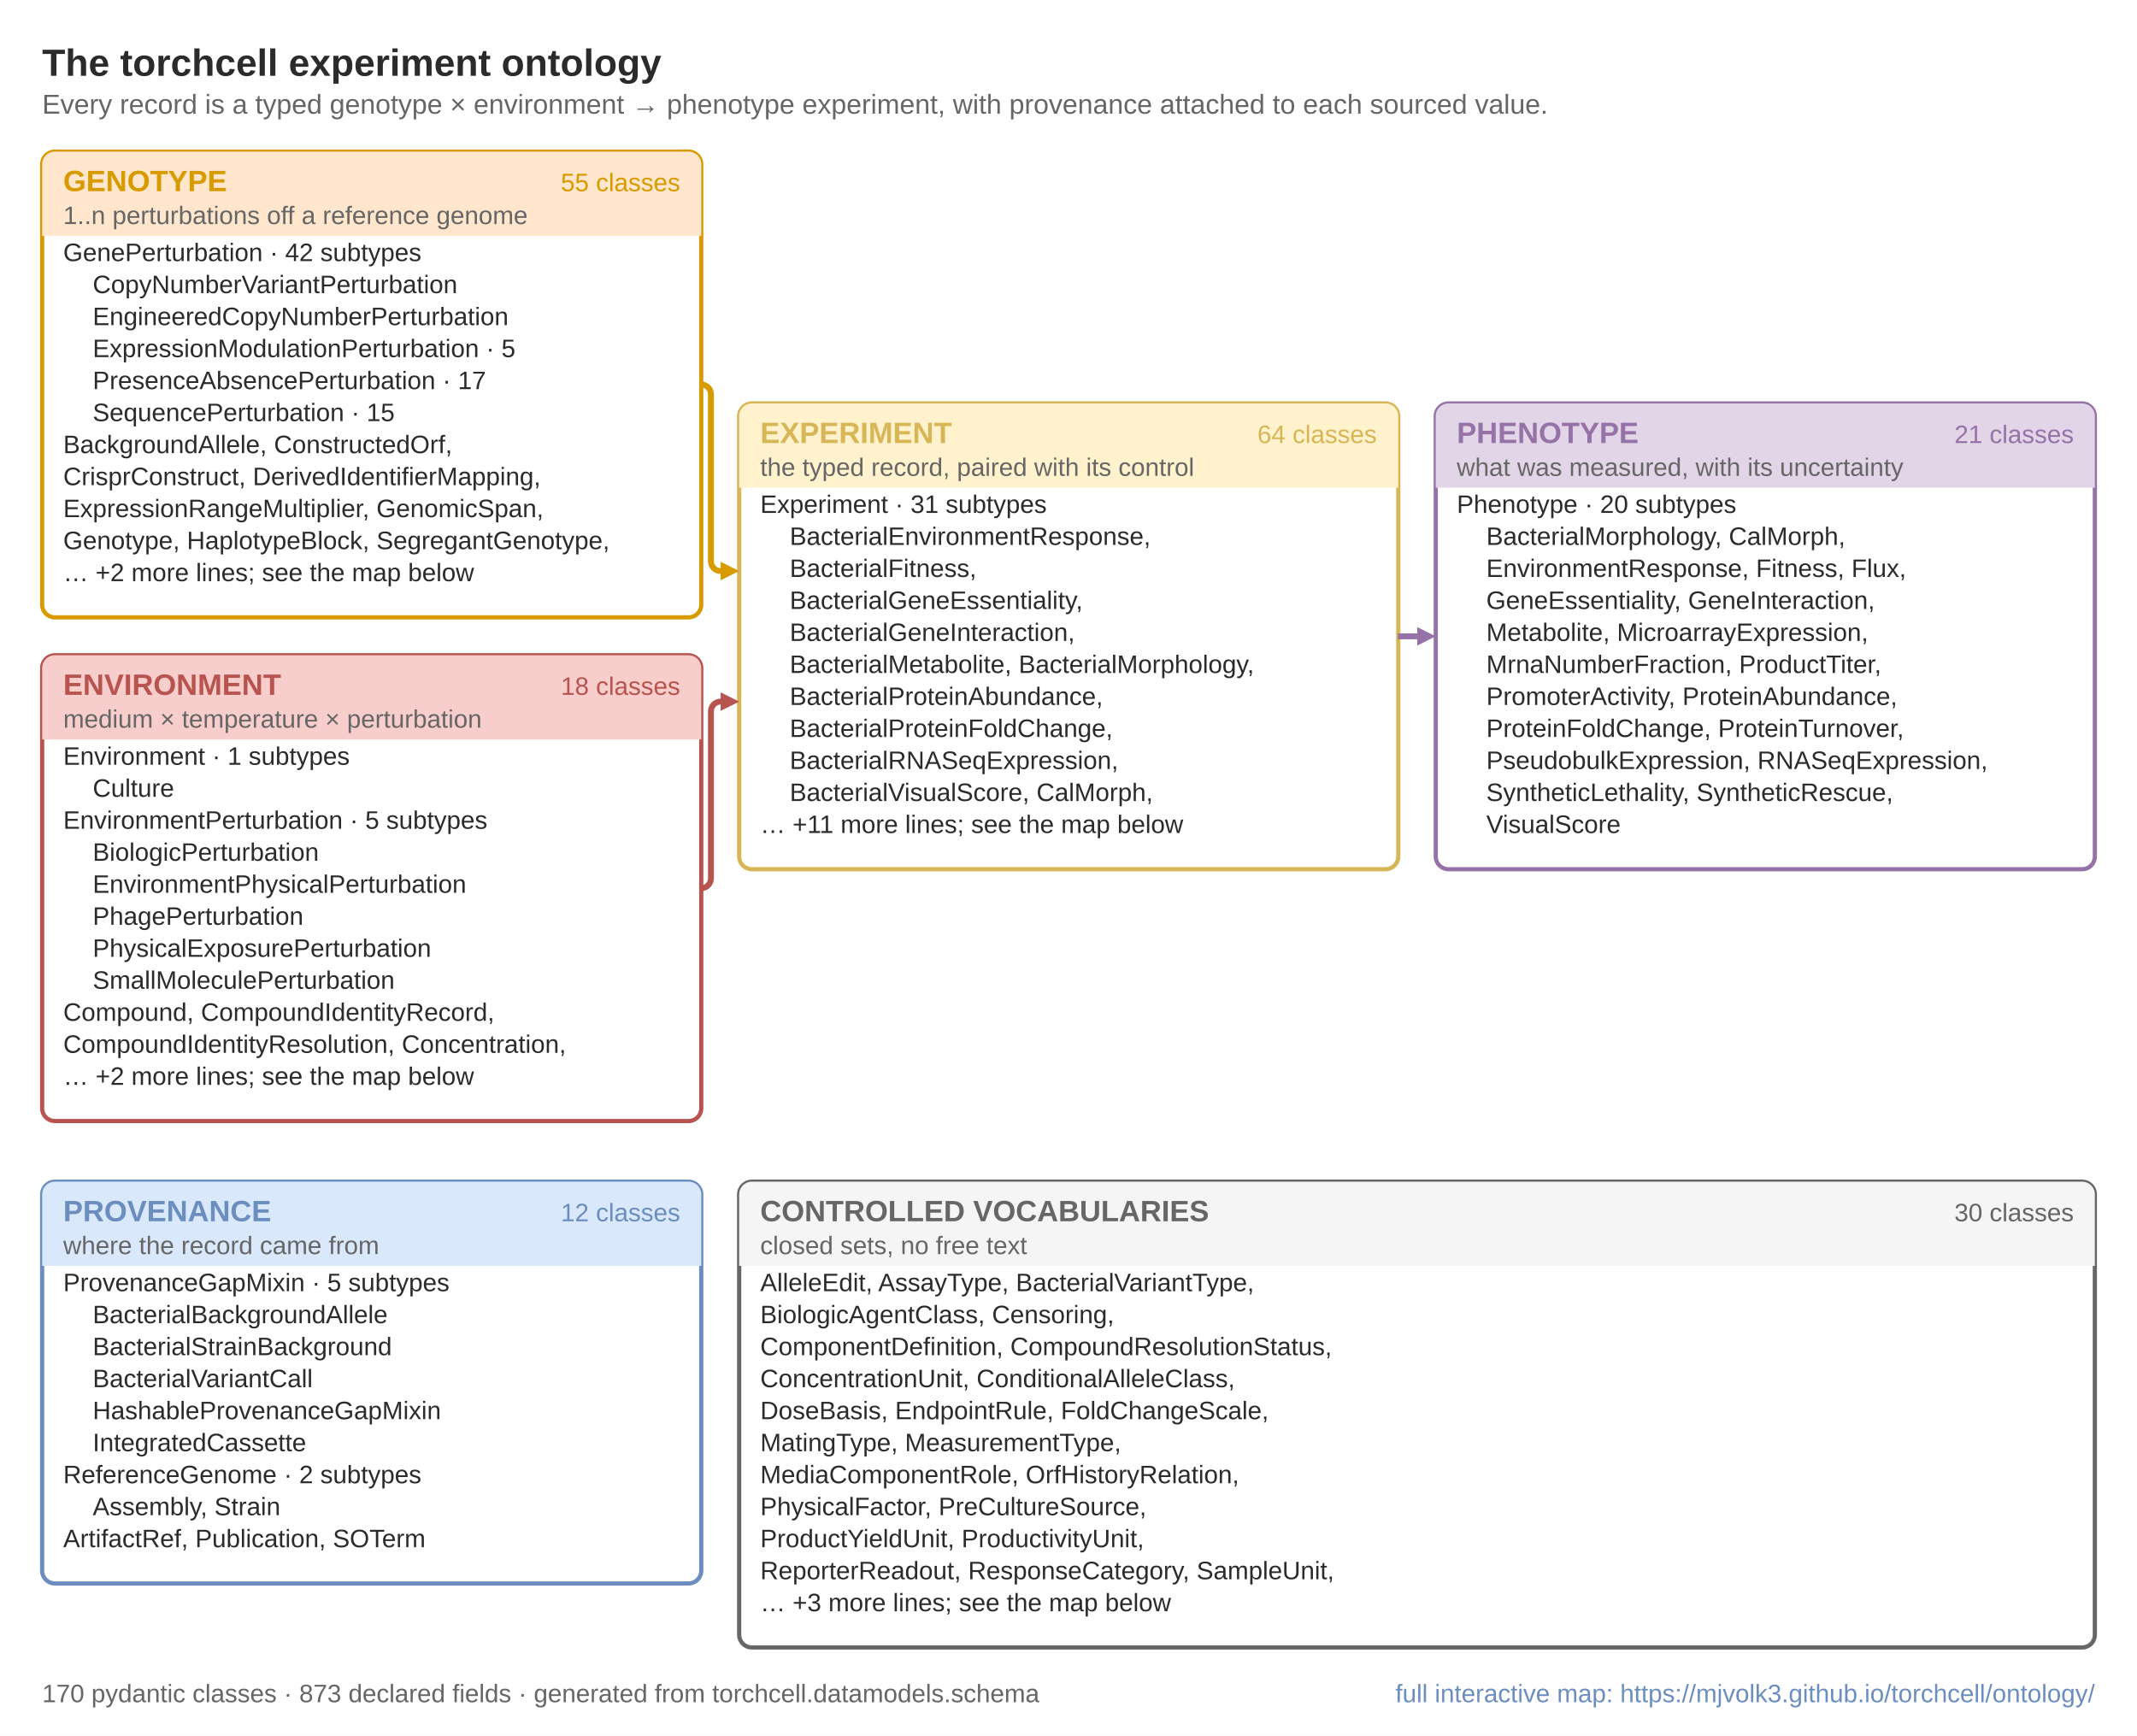
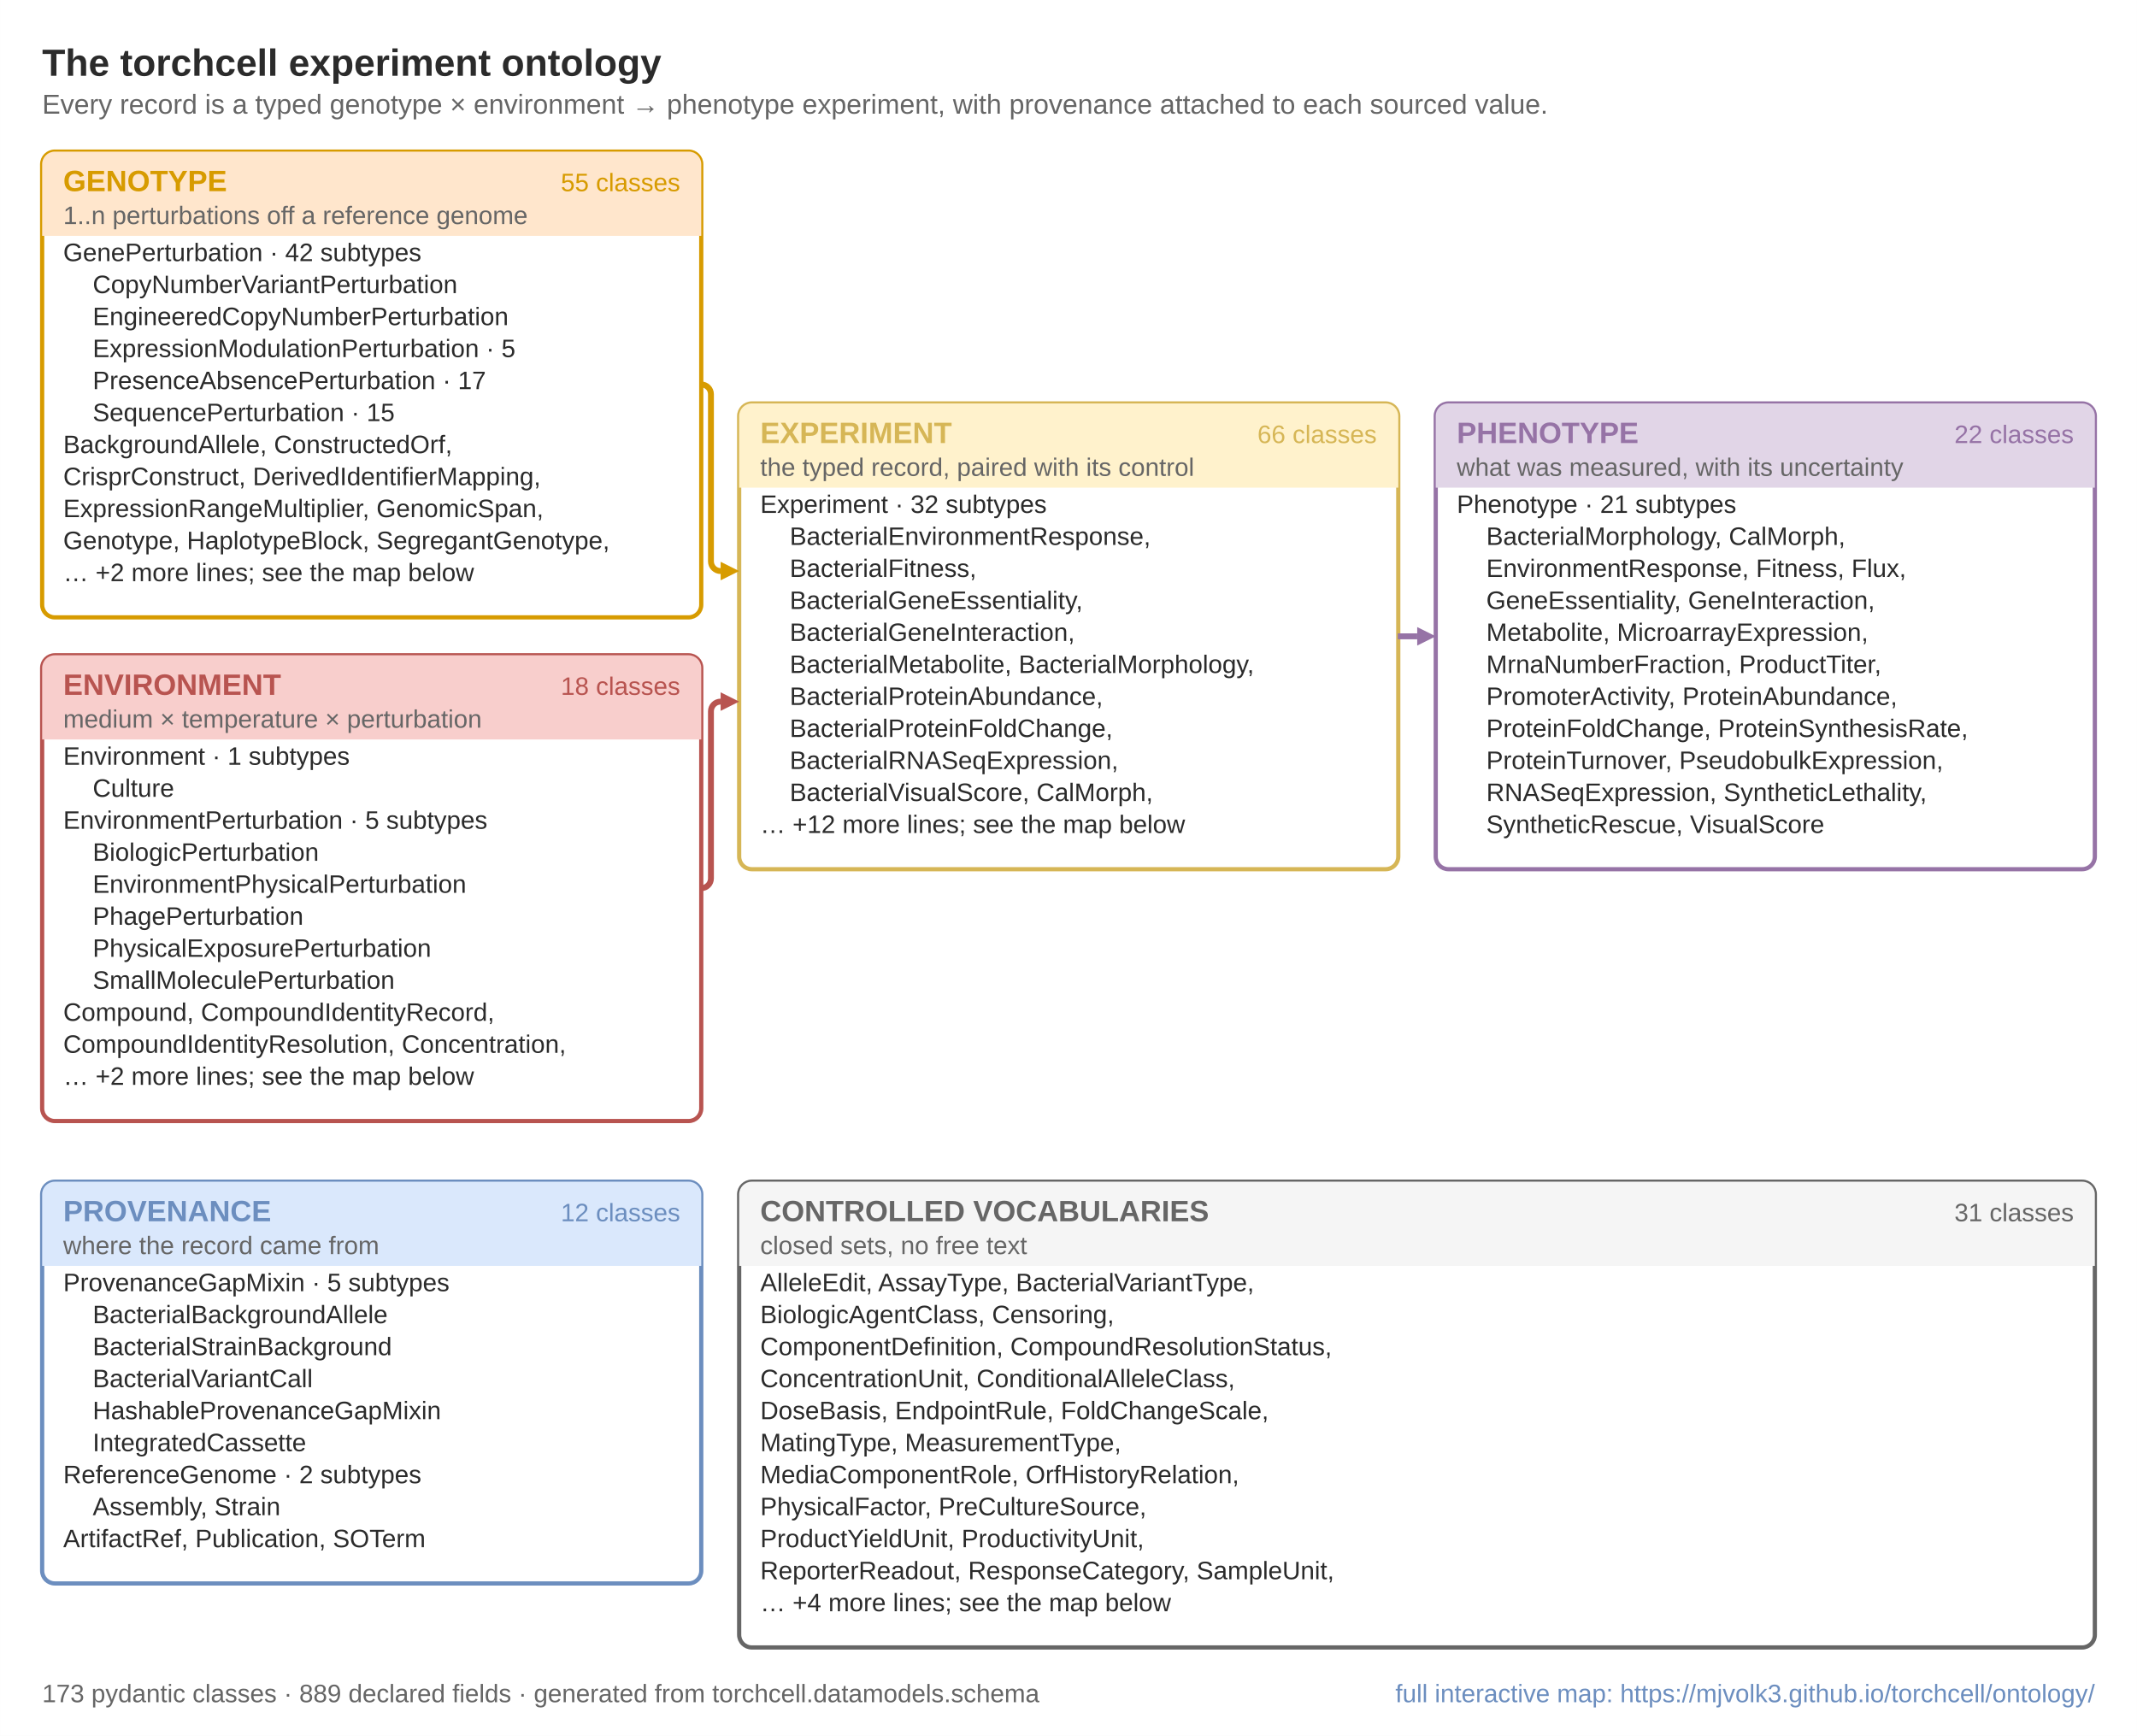
<svg xmlns="http://www.w3.org/2000/svg" width="179.00mm" height="145.41mm" viewBox="0 0 507.4 412.2" font-family="Arial, Helvetica, sans-serif">
  <style>text{font-family:Arial,Helvetica,sans-serif}</style>
  <rect width="100%" height="100%" fill="#FFFFFF" />
  <text x="10.0" y="18.0" font-size="9" font-weight="700" fill="#2B2B2B">The torchcell experiment ontology</text>
  <text x="10.0" y="27.0" font-size="6.5" fill="#666666">Every record is a typed genotype × environment → phenotype experiment, with provenance attached to each sourced value.</text>
  <rect x="10.0" y="36.0" width="156.5" height="110.6" rx="3" fill="#FFFFFF" stroke="#D79B00" stroke-width="1" />
  <path d="M10.0 39.0 a3 3 0 0 1 3 -3 h150.5 a3 3 0 0 1 3 3 v17.0 h-156.5 Z" fill="#FFE6CC" />
  <text x="15.0" y="45.4" font-size="7" font-weight="700" fill="#D79B00">GENOTYPE</text>
  <text x="161.5" y="45.4" font-size="6" text-anchor="end" fill="#D79B00">55 classes</text>
  <text x="15.0" y="53.2" font-size="6" fill="#666666">1..n perturbations off a reference genome</text>
  <text x="15.0" y="62.0" font-size="6" fill="#2B2B2B">GenePerturbation  ·  42 subtypes</text>
  <text x="22.0" y="69.6" font-size="6" fill="#2B2B2B">CopyNumberVariantPerturbation</text>
  <text x="22.0" y="77.2" font-size="6" fill="#2B2B2B">EngineeredCopyNumberPerturbation</text>
  <text x="22.0" y="84.8" font-size="6" fill="#2B2B2B">ExpressionModulationPerturbation  ·  5</text>
  <text x="22.0" y="92.4" font-size="6" fill="#2B2B2B">PresenceAbsencePerturbation  ·  17</text>
  <text x="22.0" y="100.0" font-size="6" fill="#2B2B2B">SequencePerturbation  ·  15</text>
  <text x="15.0" y="107.6" font-size="6" fill="#2B2B2B">BackgroundAllele, ConstructedOrf,</text>
  <text x="15.0" y="115.2" font-size="6" fill="#2B2B2B">CrisprConstruct, DerivedIdentifierMapping,</text>
  <text x="15.0" y="122.8" font-size="6" fill="#2B2B2B">ExpressionRangeMultiplier, GenomicSpan,</text>
  <text x="15.0" y="130.4" font-size="6" fill="#2B2B2B">Genotype, HaplotypeBlock, SegregantGenotype,</text>
  <text x="15.0" y="138.0" font-size="6" fill="#2B2B2B">…  +2 more lines; see the map below</text>
  <rect x="10.0" y="155.6" width="156.5" height="110.6" rx="3" fill="#FFFFFF" stroke="#B85450" stroke-width="1" />
  <path d="M10.0 158.6 a3 3 0 0 1 3 -3 h150.5 a3 3 0 0 1 3 3 v17.0 h-156.5 Z" fill="#F8CECC" />
  <text x="15.0" y="165.0" font-size="7" font-weight="700" fill="#B85450">ENVIRONMENT</text>
  <text x="161.5" y="165.0" font-size="6" text-anchor="end" fill="#B85450">18 classes</text>
  <text x="15.0" y="172.8" font-size="6" fill="#666666">medium × temperature × perturbation</text>
  <text x="15.0" y="181.6" font-size="6" fill="#2B2B2B">Environment  ·  1 subtypes</text>
  <text x="22.0" y="189.2" font-size="6" fill="#2B2B2B">Culture</text>
  <text x="15.0" y="196.8" font-size="6" fill="#2B2B2B">EnvironmentPerturbation  ·  5 subtypes</text>
  <text x="22.0" y="204.4" font-size="6" fill="#2B2B2B">BiologicPerturbation</text>
  <text x="22.0" y="212.0" font-size="6" fill="#2B2B2B">EnvironmentPhysicalPerturbation</text>
  <text x="22.0" y="219.6" font-size="6" fill="#2B2B2B">PhagePerturbation</text>
  <text x="22.0" y="227.2" font-size="6" fill="#2B2B2B">PhysicalExposurePerturbation</text>
  <text x="22.0" y="234.8" font-size="6" fill="#2B2B2B">SmallMoleculePerturbation</text>
  <text x="15.0" y="242.4" font-size="6" fill="#2B2B2B">Compound, CompoundIdentityRecord,</text>
  <text x="15.0" y="250.0" font-size="6" fill="#2B2B2B">CompoundIdentityResolution, Concentration,</text>
  <text x="15.0" y="257.6" font-size="6" fill="#2B2B2B">…  +2 more lines; see the map below</text>
  <rect x="175.5" y="95.8" width="156.5" height="110.6" rx="3" fill="#FFFFFF" stroke="#D6B656" stroke-width="1" />
  <path d="M175.5 98.8 a3 3 0 0 1 3 -3 h150.5 a3 3 0 0 1 3 3 v17.0 h-156.5 Z" fill="#FFF2CC" />
  <text x="180.5" y="105.2" font-size="7" font-weight="700" fill="#D6B656">EXPERIMENT</text>
-   <text x="326.9" y="105.2" font-size="6" text-anchor="end" fill="#D6B656">64 classes</text>
+   <text x="326.9" y="105.2" font-size="6" text-anchor="end" fill="#D6B656">66 classes</text>
  <text x="180.5" y="113.0" font-size="6" fill="#666666">the typed record, paired with its control</text>
-   <text x="180.5" y="121.8" font-size="6" fill="#2B2B2B">Experiment  ·  31 subtypes</text>
+   <text x="180.5" y="121.8" font-size="6" fill="#2B2B2B">Experiment  ·  32 subtypes</text>
  <text x="187.5" y="129.4" font-size="6" fill="#2B2B2B">BacterialEnvironmentResponse,</text>
  <text x="187.5" y="137.0" font-size="6" fill="#2B2B2B">BacterialFitness,</text>
  <text x="187.5" y="144.6" font-size="6" fill="#2B2B2B">BacterialGeneEssentiality,</text>
  <text x="187.5" y="152.2" font-size="6" fill="#2B2B2B">BacterialGeneInteraction,</text>
  <text x="187.5" y="159.8" font-size="6" fill="#2B2B2B">BacterialMetabolite, BacterialMorphology,</text>
  <text x="187.5" y="167.4" font-size="6" fill="#2B2B2B">BacterialProteinAbundance,</text>
  <text x="187.5" y="175.0" font-size="6" fill="#2B2B2B">BacterialProteinFoldChange,</text>
  <text x="187.5" y="182.6" font-size="6" fill="#2B2B2B">BacterialRNASeqExpression,</text>
  <text x="187.5" y="190.2" font-size="6" fill="#2B2B2B">BacterialVisualScore, CalMorph,</text>
-   <text x="180.5" y="197.8" font-size="6" fill="#2B2B2B">…  +11 more lines; see the map below</text>
+   <text x="180.5" y="197.8" font-size="6" fill="#2B2B2B">…  +12 more lines; see the map below</text>
  <rect x="340.9" y="95.8" width="156.5" height="110.6" rx="3" fill="#FFFFFF" stroke="#9673A6" stroke-width="1" />
  <path d="M340.9 98.8 a3 3 0 0 1 3 -3 h150.5 a3 3 0 0 1 3 3 v17.0 h-156.5 Z" fill="#E1D5E7" />
  <text x="345.9" y="105.2" font-size="7" font-weight="700" fill="#9673A6">PHENOTYPE</text>
-   <text x="492.4" y="105.2" font-size="6" text-anchor="end" fill="#9673A6">21 classes</text>
+   <text x="492.4" y="105.2" font-size="6" text-anchor="end" fill="#9673A6">22 classes</text>
  <text x="345.9" y="113.0" font-size="6" fill="#666666">what was measured, with its uncertainty</text>
-   <text x="345.9" y="121.8" font-size="6" fill="#2B2B2B">Phenotype  ·  20 subtypes</text>
+   <text x="345.9" y="121.8" font-size="6" fill="#2B2B2B">Phenotype  ·  21 subtypes</text>
  <text x="352.9" y="129.4" font-size="6" fill="#2B2B2B">BacterialMorphology, CalMorph,</text>
  <text x="352.9" y="137.0" font-size="6" fill="#2B2B2B">EnvironmentResponse, Fitness, Flux,</text>
  <text x="352.9" y="144.6" font-size="6" fill="#2B2B2B">GeneEssentiality, GeneInteraction,</text>
  <text x="352.9" y="152.2" font-size="6" fill="#2B2B2B">Metabolite, MicroarrayExpression,</text>
  <text x="352.9" y="159.8" font-size="6" fill="#2B2B2B">MrnaNumberFraction, ProductTiter,</text>
  <text x="352.9" y="167.4" font-size="6" fill="#2B2B2B">PromoterActivity, ProteinAbundance,</text>
-   <text x="352.9" y="175.0" font-size="6" fill="#2B2B2B">ProteinFoldChange, ProteinTurnover,</text>
-   <text x="352.9" y="182.6" font-size="6" fill="#2B2B2B">PseudobulkExpression, RNASeqExpression,</text>
-   <text x="352.9" y="190.2" font-size="6" fill="#2B2B2B">SyntheticLethality, SyntheticRescue,</text>
-   <text x="352.9" y="197.8" font-size="6" fill="#2B2B2B">VisualScore</text>
+   <text x="352.9" y="175.0" font-size="6" fill="#2B2B2B">ProteinFoldChange, ProteinSynthesisRate,</text>
+   <text x="352.9" y="182.6" font-size="6" fill="#2B2B2B">ProteinTurnover, PseudobulkExpression,</text>
+   <text x="352.9" y="190.2" font-size="6" fill="#2B2B2B">RNASeqExpression, SyntheticLethality,</text>
+   <text x="352.9" y="197.8" font-size="6" fill="#2B2B2B">SyntheticRescue, VisualScore</text>
  <rect x="10.0" y="280.6" width="156.5" height="95.4" rx="3" fill="#FFFFFF" stroke="#6C8EBF" stroke-width="1" />
  <path d="M10.0 283.6 a3 3 0 0 1 3 -3 h150.5 a3 3 0 0 1 3 3 v17.0 h-156.5 Z" fill="#DAE8FC" />
  <text x="15.0" y="290.0" font-size="7" font-weight="700" fill="#6C8EBF">PROVENANCE</text>
  <text x="161.5" y="290.0" font-size="6" text-anchor="end" fill="#6C8EBF">12 classes</text>
  <text x="15.0" y="297.8" font-size="6" fill="#666666">where the record came from</text>
  <text x="15.0" y="306.6" font-size="6" fill="#2B2B2B">ProvenanceGapMixin  ·  5 subtypes</text>
  <text x="22.0" y="314.2" font-size="6" fill="#2B2B2B">BacterialBackgroundAllele</text>
  <text x="22.0" y="321.8" font-size="6" fill="#2B2B2B">BacterialStrainBackground</text>
  <text x="22.0" y="329.4" font-size="6" fill="#2B2B2B">BacterialVariantCall</text>
  <text x="22.0" y="337.0" font-size="6" fill="#2B2B2B">HashableProvenanceGapMixin</text>
  <text x="22.0" y="344.6" font-size="6" fill="#2B2B2B">IntegratedCassette</text>
  <text x="15.0" y="352.2" font-size="6" fill="#2B2B2B">ReferenceGenome  ·  2 subtypes</text>
  <text x="22.0" y="359.8" font-size="6" fill="#2B2B2B">Assembly, Strain</text>
  <text x="15.0" y="367.4" font-size="6" fill="#2B2B2B">ArtifactRef, Publication, SOTerm</text>
  <rect x="175.5" y="280.6" width="321.9" height="110.6" rx="3" fill="#FFFFFF" stroke="#666666" stroke-width="1" />
  <path d="M175.5 283.6 a3 3 0 0 1 3 -3 h315.9 a3 3 0 0 1 3 3 v17.0 h-321.9 Z" fill="#F5F5F5" />
  <text x="180.5" y="290.0" font-size="7" font-weight="700" fill="#666666">CONTROLLED VOCABULARIES</text>
-   <text x="492.4" y="290.0" font-size="6" text-anchor="end" fill="#666666">30 classes</text>
+   <text x="492.4" y="290.0" font-size="6" text-anchor="end" fill="#666666">31 classes</text>
  <text x="180.5" y="297.8" font-size="6" fill="#666666">closed sets, no free text</text>
  <text x="180.5" y="306.6" font-size="6" fill="#2B2B2B">AlleleEdit, AssayType, BacterialVariantType,</text>
  <text x="180.5" y="314.2" font-size="6" fill="#2B2B2B">BiologicAgentClass, Censoring,</text>
  <text x="180.5" y="321.8" font-size="6" fill="#2B2B2B">ComponentDefinition, CompoundResolutionStatus,</text>
  <text x="180.5" y="329.4" font-size="6" fill="#2B2B2B">ConcentrationUnit, ConditionalAlleleClass,</text>
  <text x="180.5" y="337.0" font-size="6" fill="#2B2B2B">DoseBasis, EndpointRule, FoldChangeScale,</text>
  <text x="180.5" y="344.6" font-size="6" fill="#2B2B2B">MatingType, MeasurementType,</text>
  <text x="180.5" y="352.2" font-size="6" fill="#2B2B2B">MediaComponentRole, OrfHistoryRelation,</text>
  <text x="180.5" y="359.8" font-size="6" fill="#2B2B2B">PhysicalFactor, PreCultureSource,</text>
  <text x="180.5" y="367.4" font-size="6" fill="#2B2B2B">ProductYieldUnit, ProductivityUnit,</text>
  <text x="180.5" y="375.0" font-size="6" fill="#2B2B2B">ReporterReadout, ResponseCategory, SampleUnit,</text>
-   <text x="180.5" y="382.6" font-size="6" fill="#2B2B2B">…  +3 more lines; see the map below</text>
+   <text x="180.5" y="382.6" font-size="6" fill="#2B2B2B">…  +4 more lines; see the map below</text>
  <path d="M166.5 91.3 H166.5 A2.3 2.3 0 0 1 168.8 93.6 V133.3 A2.3 2.3 0 0 0 171.1 135.6 H171.1" fill="none" stroke="#D79B00" stroke-width="1.4" stroke-linecap="butt" stroke-linejoin="round" />
  <path d="M175.5 135.6 l-4.4 -2.2 v4.4 Z" fill="#D79B00" />
  <path d="M166.5 210.9 H166.5 A2.3 2.3 0 0 0 168.8 208.6 V168.9 A2.3 2.3 0 0 1 171.1 166.6 H171.1" fill="none" stroke="#B85450" stroke-width="1.4" stroke-linecap="butt" stroke-linejoin="round" />
  <path d="M175.5 166.6 l-4.4 -2.2 v4.4 Z" fill="#B85450" />
  <path d="M331.9 151.1 H336.5" fill="none" stroke="#9673A6" stroke-width="1.4" stroke-linecap="butt" stroke-linejoin="round" />
  <path d="M340.9 151.1 l-4.4 -2.2 v4.4 Z" fill="#9673A6" />
-   <text x="10.0" y="404.2" font-size="6" fill="#666666">170 pydantic classes · 873 declared fields · generated from torchcell.datamodels.schema</text>
+   <text x="10.0" y="404.2" font-size="6" fill="#666666">173 pydantic classes · 889 declared fields · generated from torchcell.datamodels.schema</text>
  <text x="497.4" y="404.2" font-size="6" text-anchor="end" fill="#6C8EBF">full interactive map: https://mjvolk3.github.io/torchcell/ontology/</text>
</svg>
